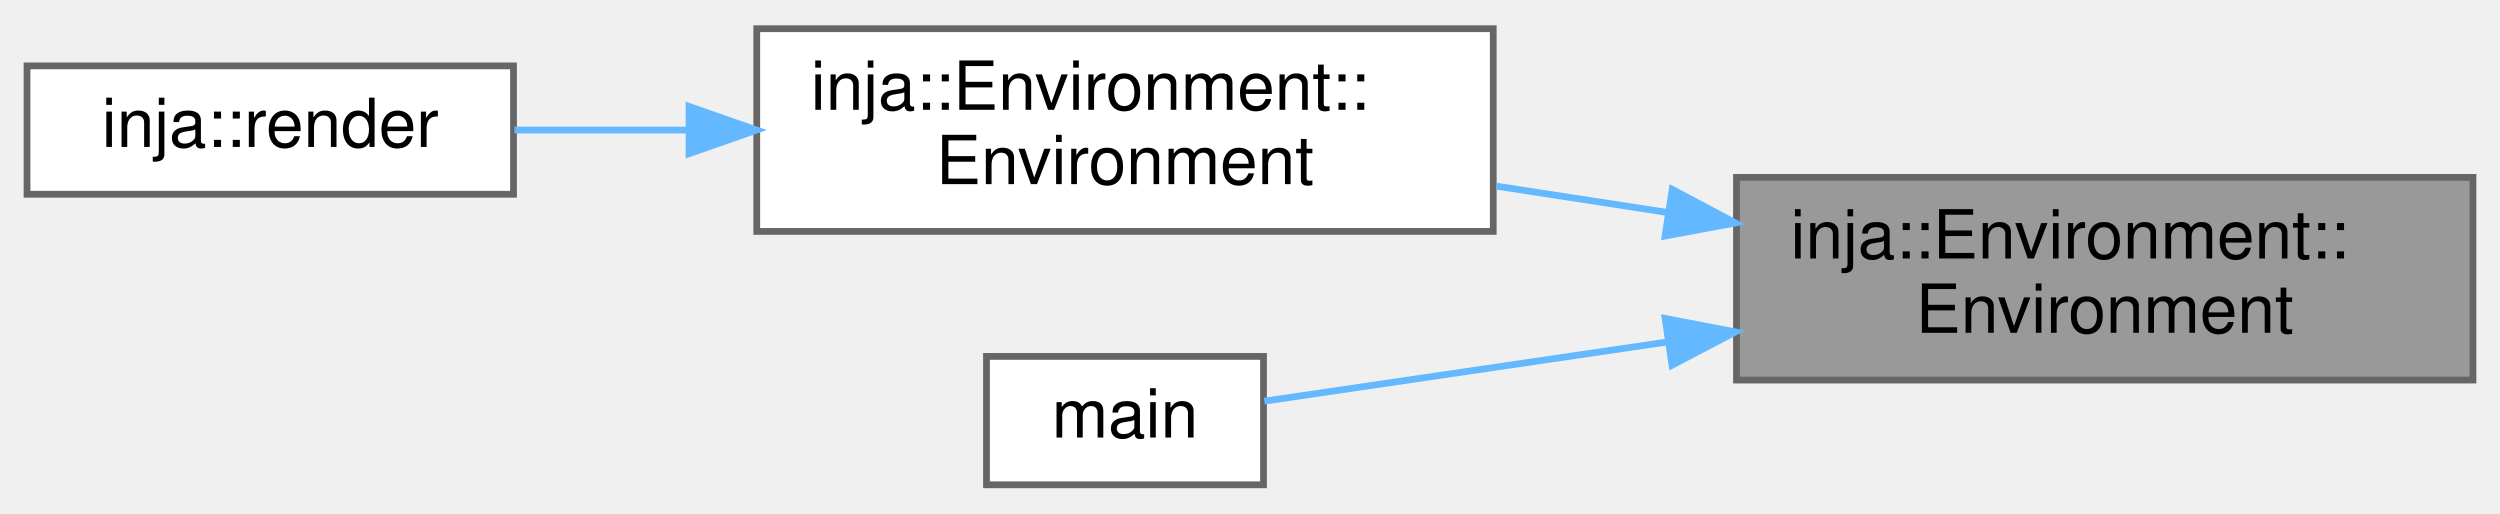
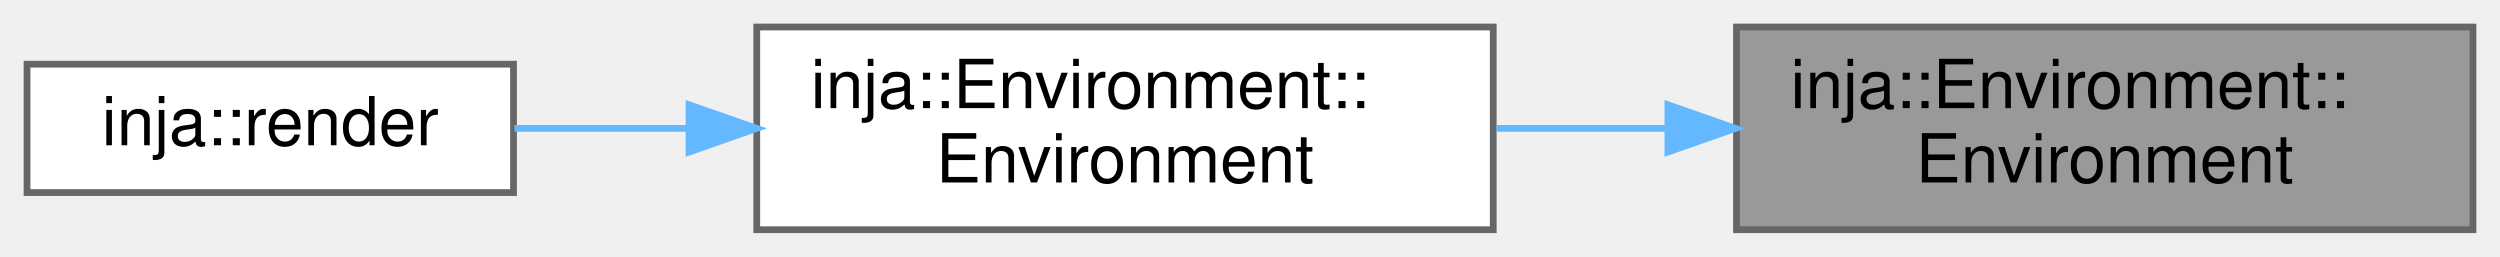
- <svg xmlns="http://www.w3.org/2000/svg" xmlns:xlink="http://www.w3.org/1999/xlink" width="370pt" height="76pt" viewBox="0.00 0.00 370.00 75.50">
-   <g id="graph0" class="graph" transform="scale(1 1) rotate(0) translate(4 71.5)">
+ <svg xmlns="http://www.w3.org/2000/svg" xmlns:xlink="http://www.w3.org/1999/xlink" width="370pt" height="38pt" viewBox="0.00 0.00 370.00 38.00">
+   <g id="graph0" class="graph" transform="scale(1 1) rotate(0) translate(4 34)">
    <g id="Node000001" class="node">
      <g id="a_Node000001">
        <a xlink:title=" ">
-           <polygon fill="#999999" stroke="#666666" points="362,-45.5 253,-45.5 253,-15.5 362,-15.5 362,-45.5" />
-           <text text-anchor="start" x="261" y="-33.5" font-family="Helvetica,sans-Serif" font-size="10.00">inja::Environment::</text>
-           <text text-anchor="middle" x="307.5" y="-22.5" font-family="Helvetica,sans-Serif" font-size="10.00">Environment</text>
+           <polygon fill="#999999" stroke="#666666" points="362,-30 253,-30 253,0 362,0 362,-30" />
+           <text text-anchor="start" x="261" y="-18" font-family="Helvetica,sans-Serif" font-size="10.00">inja::Environment::</text>
+           <text text-anchor="middle" x="307.5" y="-7" font-family="Helvetica,sans-Serif" font-size="10.00">Environment</text>
        </a>
      </g>
    </g>
    <g id="Node000002" class="node">
      <g id="a_Node000002">
        <a xlink:href="classinja_1_1Environment.html#ae3030f6fc471df494050811d021dbf11" target="_top" xlink:title=" ">
-           <polygon fill="white" stroke="#666666" points="217,-67.5 108,-67.5 108,-37.5 217,-37.5 217,-67.5" />
-           <text text-anchor="start" x="116" y="-55.5" font-family="Helvetica,sans-Serif" font-size="10.00">inja::Environment::</text>
-           <text text-anchor="middle" x="162.5" y="-44.5" font-family="Helvetica,sans-Serif" font-size="10.00">Environment</text>
+           <polygon fill="white" stroke="#666666" points="217,-30 108,-30 108,0 217,0 217,-30" />
+           <text text-anchor="start" x="116" y="-18" font-family="Helvetica,sans-Serif" font-size="10.00">inja::Environment::</text>
+           <text text-anchor="middle" x="162.5" y="-7" font-family="Helvetica,sans-Serif" font-size="10.00">Environment</text>
        </a>
      </g>
    </g>
    <g id="edge1_Node000001_Node000002" class="edge">
      <g id="a_edge1_Node000001_Node000002">
        <a xlink:title=" ">
-           <path fill="none" stroke="#63b8ff" d="M242.95,-40.28C234.44,-41.59 225.78,-42.92 217.46,-44.2" />
-           <polygon fill="#63b8ff" stroke="#63b8ff" points="243.49,-43.73 252.85,-38.75 242.43,-36.82 243.49,-43.73" />
-         </a>
-       </g>
-     </g>
-     <g id="Node000004" class="node">
-       <g id="a_Node000004">
-         <a xlink:href="mqttbroker_8cpp.html#a0ddf1224851353fc92bfbff6f499fa97" target="_top" xlink:title=" ">
-           <polygon fill="white" stroke="#666666" points="183,-19 142,-19 142,0 183,0 183,-19" />
-           <text text-anchor="middle" x="162.5" y="-7" font-family="Helvetica,sans-Serif" font-size="10.00">main</text>
-         </a>
-       </g>
-     </g>
-     <g id="edge3_Node000001_Node000004" class="edge">
-       <g id="a_edge3_Node000001_Node000004">
-         <a xlink:title=" ">
-           <path fill="none" stroke="#63b8ff" d="M242.7,-21.13C221.13,-17.96 198.61,-14.66 183.12,-12.38" />
-           <polygon fill="#63b8ff" stroke="#63b8ff" points="242.44,-24.63 252.85,-22.62 243.46,-17.7 242.44,-24.63" />
+           <path fill="none" stroke="#63b8ff" d="M242.68,-15C234.25,-15 225.69,-15 217.46,-15" />
+           <polygon fill="#63b8ff" stroke="#63b8ff" points="242.85,-18.5 252.85,-15 242.85,-11.5 242.85,-18.5" />
        </a>
      </g>
    </g>
    <g id="Node000003" class="node">
      <g id="a_Node000003">
        <a xlink:href="namespaceinja.html#a539106781b52cc6117fc132f927a9dec" target="_top" xlink:title="render with default settings to a string">
-           <polygon fill="white" stroke="#666666" points="72,-62 0,-62 0,-43 72,-43 72,-62" />
-           <text text-anchor="middle" x="36" y="-50" font-family="Helvetica,sans-Serif" font-size="10.00">inja::render</text>
+           <polygon fill="white" stroke="#666666" points="72,-24.5 0,-24.5 0,-5.5 72,-5.5 72,-24.5" />
+           <text text-anchor="middle" x="36" y="-12.5" font-family="Helvetica,sans-Serif" font-size="10.00">inja::render</text>
        </a>
      </g>
    </g>
    <g id="edge2_Node000002_Node000003" class="edge">
      <g id="a_edge2_Node000002_Node000003">
        <a xlink:title=" ">
-           <path fill="none" stroke="#63b8ff" d="M97.97,-52.5C89.08,-52.5 80.23,-52.5 72.14,-52.5" />
-           <polygon fill="#63b8ff" stroke="#63b8ff" points="97.98,-56 107.98,-52.5 97.98,-49 97.98,-56" />
+           <path fill="none" stroke="#63b8ff" d="M97.97,-15C89.08,-15 80.23,-15 72.14,-15" />
+           <polygon fill="#63b8ff" stroke="#63b8ff" points="97.98,-18.5 107.98,-15 97.98,-11.5 97.98,-18.5" />
        </a>
      </g>
    </g>
  </g>
</svg>
